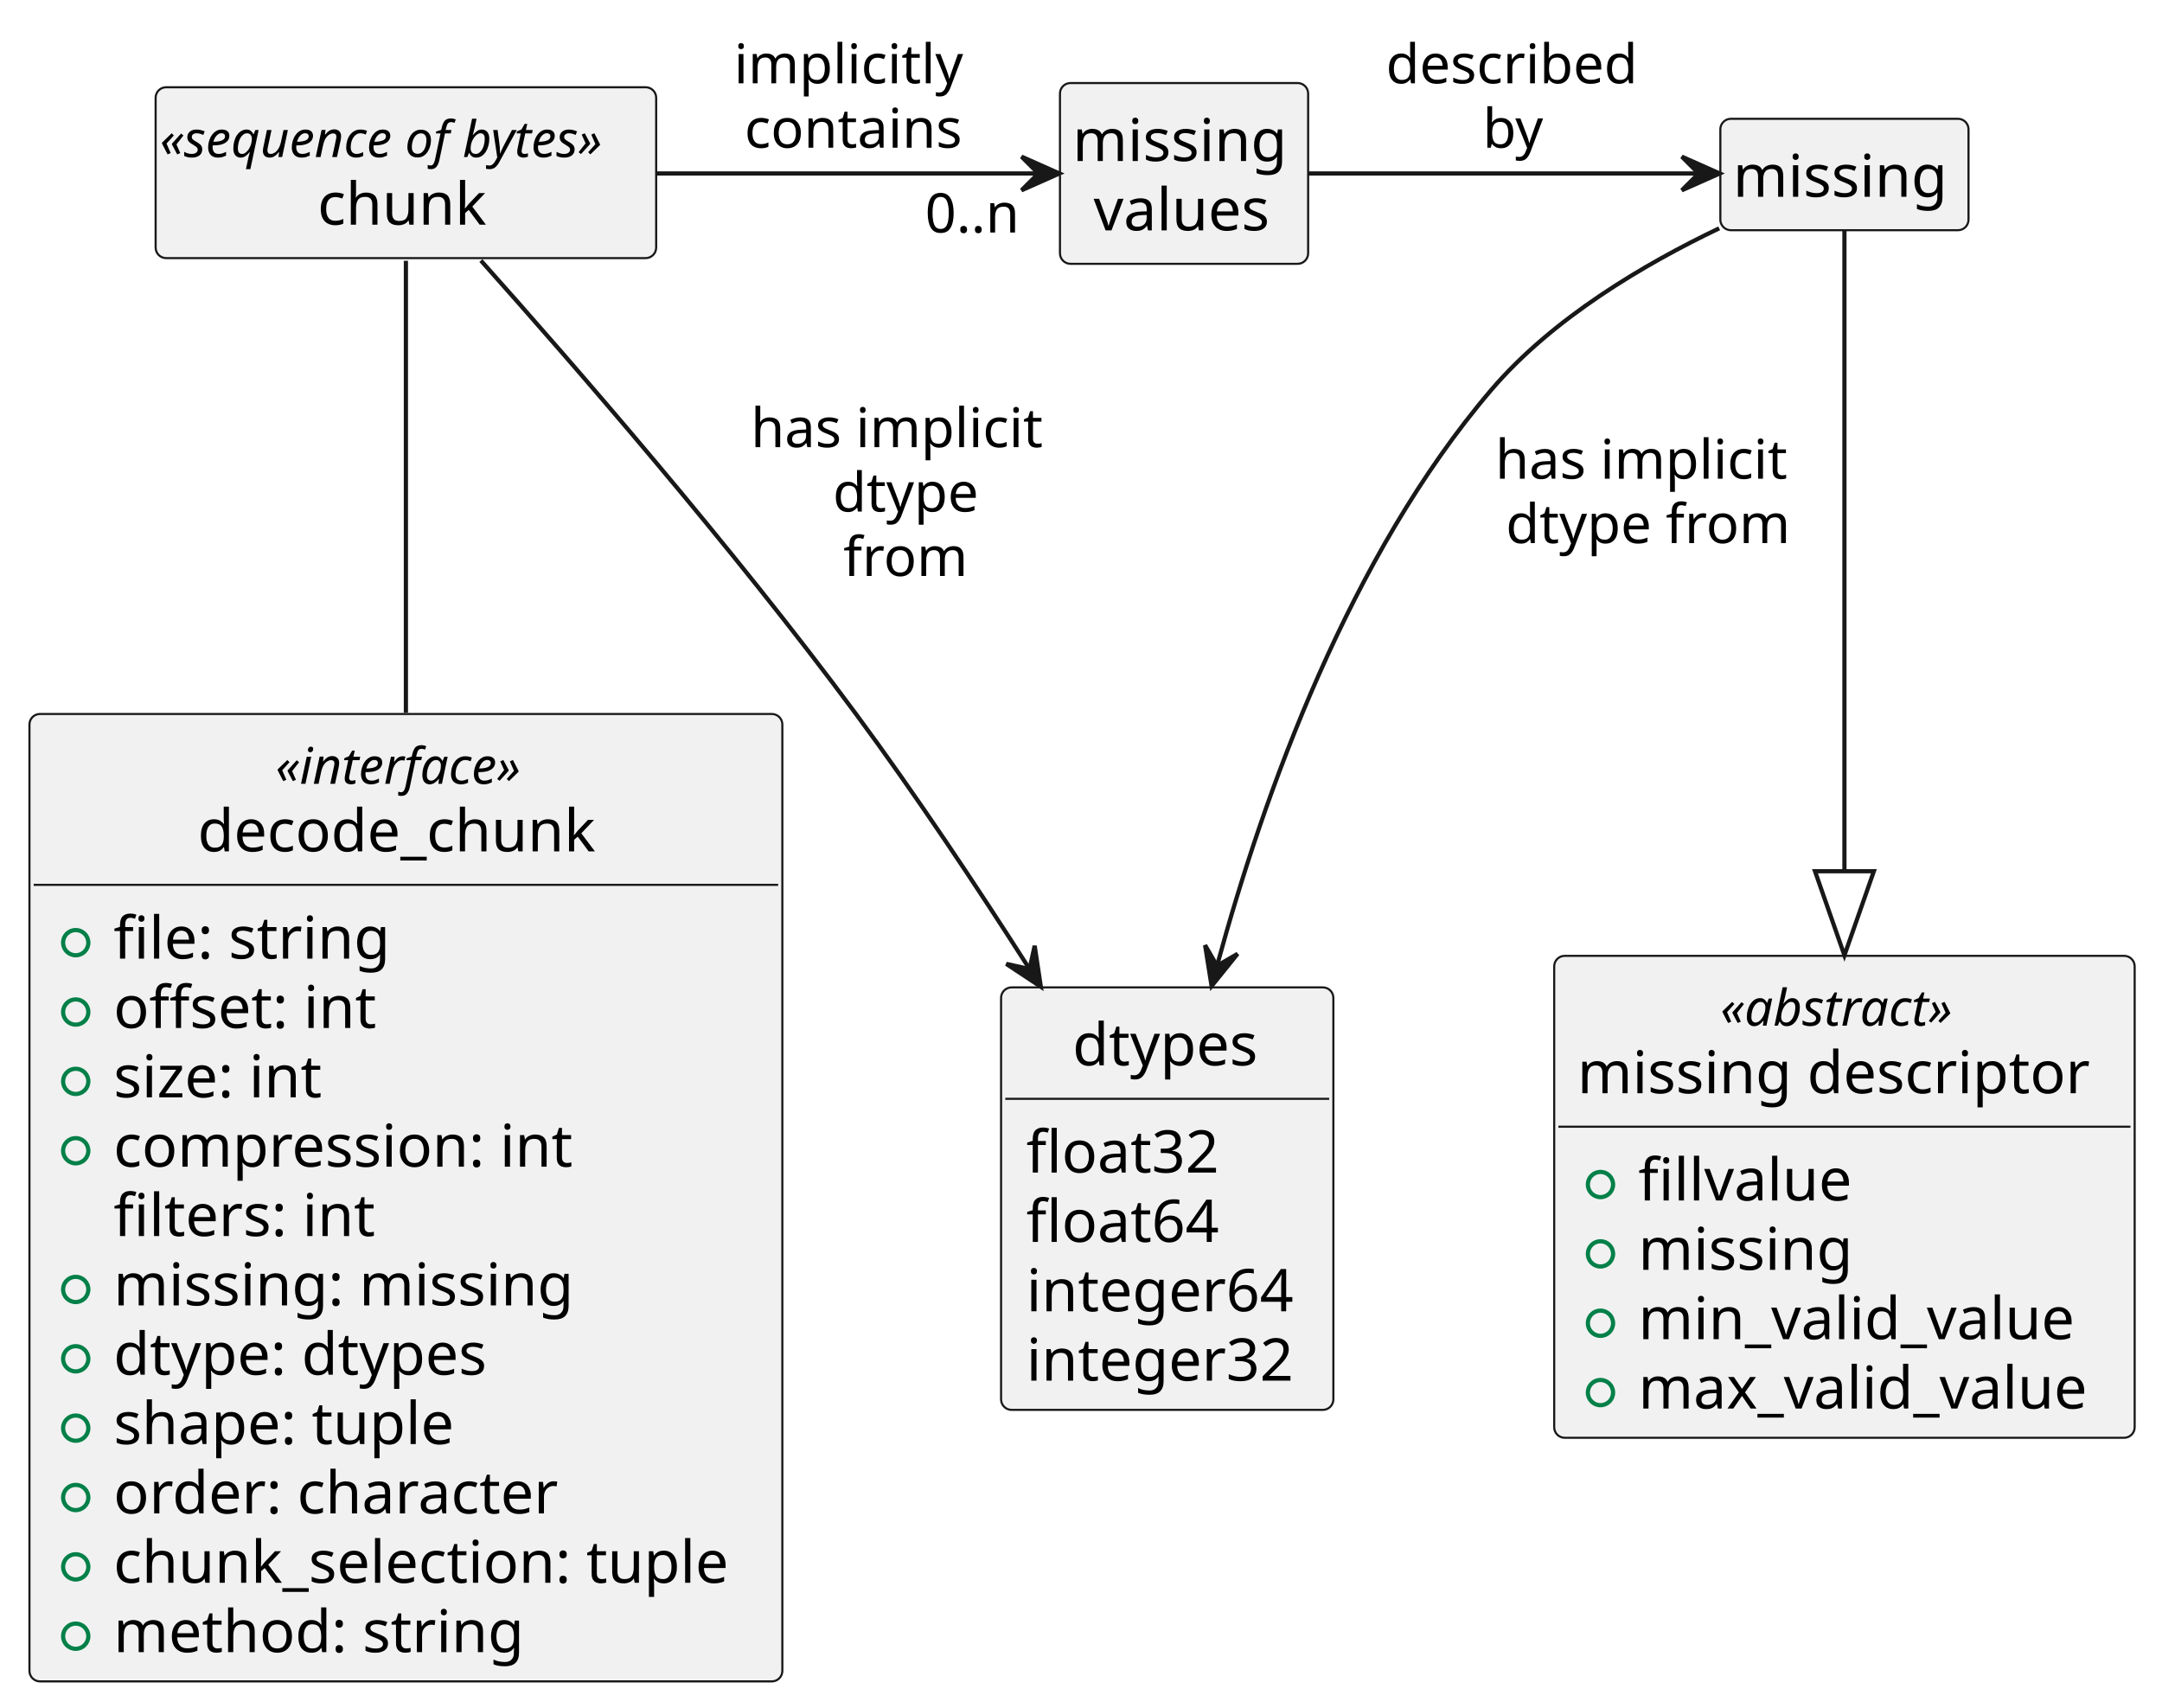
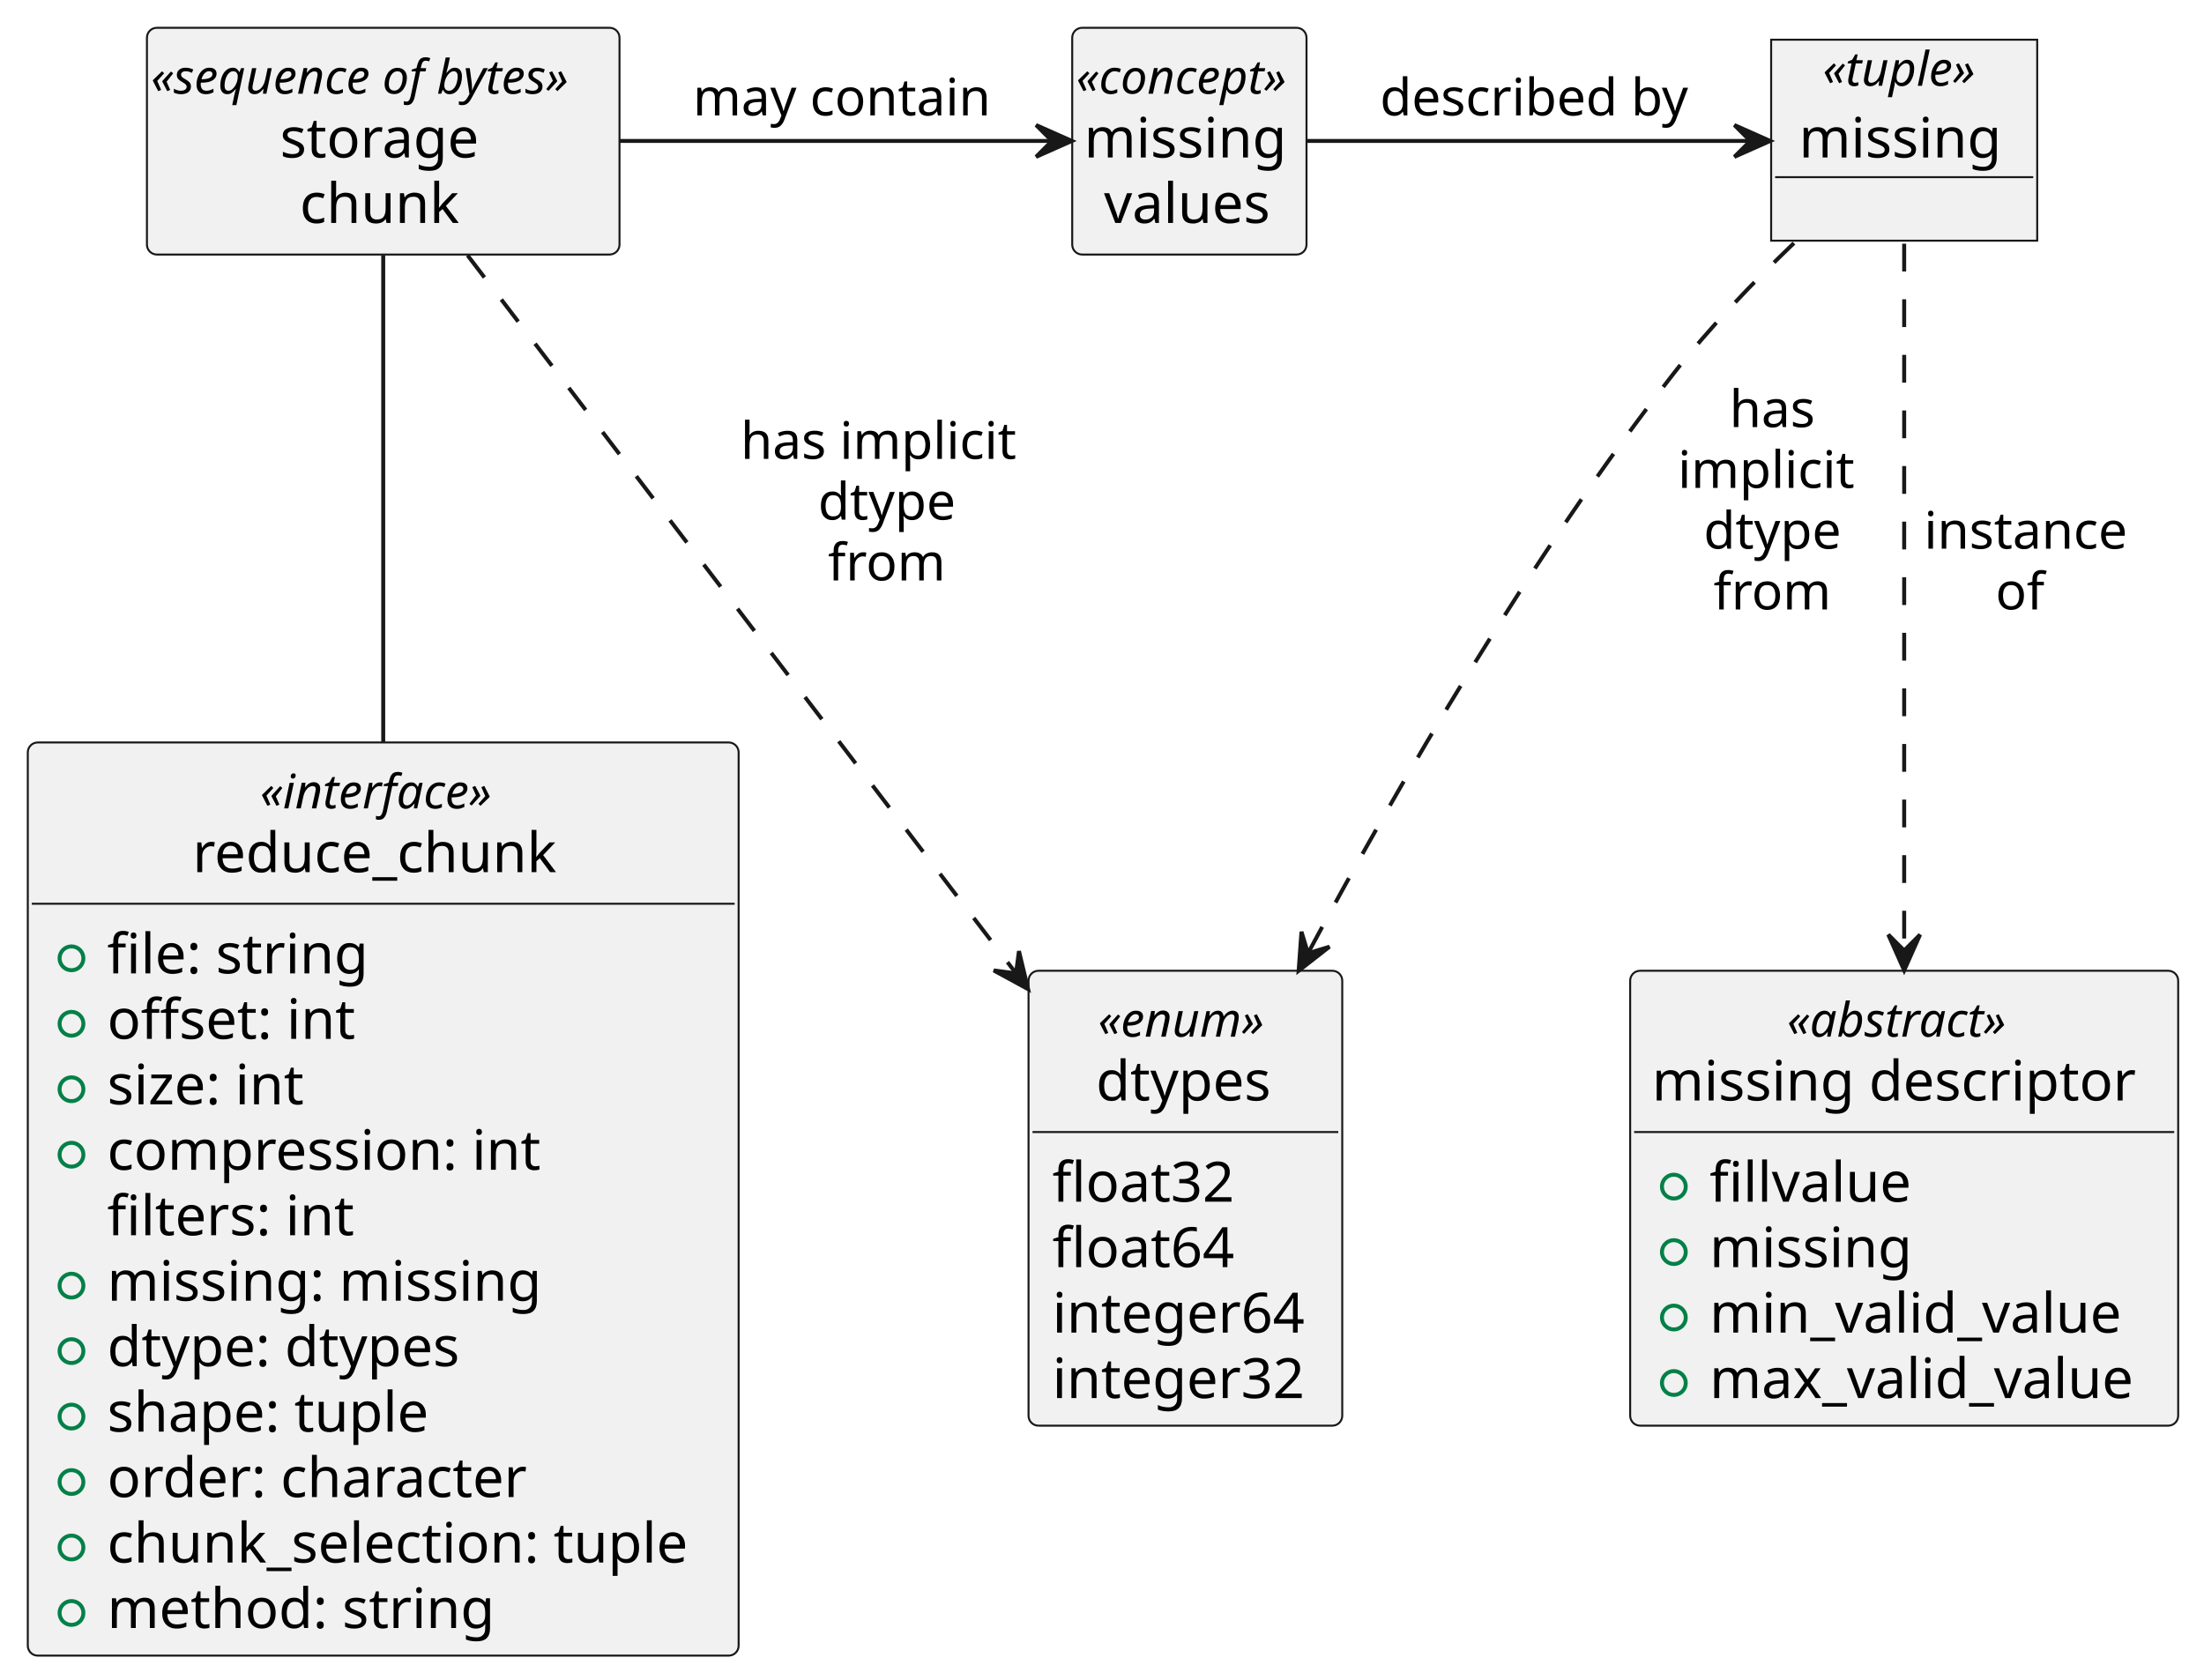
- <svg xmlns="http://www.w3.org/2000/svg" contentStyleType="text/css" height="406px" preserveAspectRatio="none" style="width:514px;height:406px;background:#FFFFFF;" version="1.1" viewBox="0 0 514 406" width="514px" zoomAndPan="magnify">
+ <svg xmlns="http://www.w3.org/2000/svg" contentStyleType="text/css" height="423px" preserveAspectRatio="none" style="width:555px;height:423px;background:#FFFFFF;" version="1.1" viewBox="0 0 555 423" width="555px" zoomAndPan="magnify">
  <defs />
  <g>
    <g id="elem_missing descriptor">
-       <rect codeLine="6" fill="#F1F1F1" height="114.574" id="missing descriptor" rx="2.5" ry="2.5" style="stroke:#181818;stroke-width:0.5;" width="138" x="369.5" y="227.242" />
-       <text fill="#000000" font-family="sans-serif" font-size="12" font-style="italic" lengthAdjust="spacing" textLength="59" x="409" y="243.844">«abstract»</text>
-       <text fill="#000000" font-family="sans-serif" font-size="14" lengthAdjust="spacing" textLength="127" x="375" y="259.91">missing descriptor</text>
-       <line style="stroke:#181818;stroke-width:0.5;" x1="370.5" x2="506.5" y1="267.863" y2="267.863" />
-       <ellipse cx="380.5" cy="281.607" fill="none" rx="3" ry="3" style="stroke:#038048;stroke-width:1.0;" />
-       <text fill="#000000" font-family="sans-serif" font-size="14" lengthAdjust="spacing" textLength="53" x="389.5" y="285.398">fillvalue</text>
-       <ellipse cx="380.5" cy="298.096" fill="none" rx="3" ry="3" style="stroke:#038048;stroke-width:1.0;" />
-       <text fill="#000000" font-family="sans-serif" font-size="14" lengthAdjust="spacing" textLength="53" x="389.5" y="301.887">missing</text>
-       <ellipse cx="380.5" cy="314.584" fill="none" rx="3" ry="3" style="stroke:#038048;stroke-width:1.0;" />
-       <text fill="#000000" font-family="sans-serif" font-size="14" lengthAdjust="spacing" textLength="108" x="389.5" y="318.375">min_valid_value</text>
-       <ellipse cx="380.5" cy="331.072" fill="none" rx="3" ry="3" style="stroke:#038048;stroke-width:1.0;" />
-       <text fill="#000000" font-family="sans-serif" font-size="14" lengthAdjust="spacing" textLength="112" x="389.5" y="334.863">max_valid_value</text>
+       <rect codeLine="6" fill="#F1F1F1" height="114.574" id="missing descriptor" rx="2.5" ry="2.5" style="stroke:#181818;stroke-width:0.5;" width="138" x="410.5" y="244.5" />
+       <text fill="#000000" font-family="sans-serif" font-size="12" font-style="italic" lengthAdjust="spacing" textLength="59" x="450" y="261.102">«abstract»</text>
+       <text fill="#000000" font-family="sans-serif" font-size="14" lengthAdjust="spacing" textLength="127" x="416" y="277.168">missing descriptor</text>
+       <line style="stroke:#181818;stroke-width:0.5;" x1="411.5" x2="547.5" y1="285.121" y2="285.121" />
+       <ellipse cx="421.5" cy="298.865" fill="none" rx="3" ry="3" style="stroke:#038048;stroke-width:1.0;" />
+       <text fill="#000000" font-family="sans-serif" font-size="14" lengthAdjust="spacing" textLength="53" x="430.5" y="302.656">fillvalue</text>
+       <ellipse cx="421.5" cy="315.353" fill="none" rx="3" ry="3" style="stroke:#038048;stroke-width:1.0;" />
+       <text fill="#000000" font-family="sans-serif" font-size="14" lengthAdjust="spacing" textLength="53" x="430.5" y="319.144">missing</text>
+       <ellipse cx="421.5" cy="331.842" fill="none" rx="3" ry="3" style="stroke:#038048;stroke-width:1.0;" />
+       <text fill="#000000" font-family="sans-serif" font-size="14" lengthAdjust="spacing" textLength="108" x="430.5" y="335.633">min_valid_value</text>
+       <ellipse cx="421.5" cy="348.33" fill="none" rx="3" ry="3" style="stroke:#038048;stroke-width:1.0;" />
+       <text fill="#000000" font-family="sans-serif" font-size="14" lengthAdjust="spacing" textLength="112" x="430.5" y="352.121">max_valid_value</text>
    </g>
    <g id="elem_dtypes">
-       <rect codeLine="13" fill="#F1F1F1" height="100.441" id="dtypes" rx="2.5" ry="2.5" style="stroke:#181818;stroke-width:0.5;" width="79" x="238" y="234.742" />
-       <text fill="#000000" font-family="sans-serif" font-size="14" lengthAdjust="spacing" textLength="45" x="255" y="253.277">dtypes</text>
-       <line style="stroke:#181818;stroke-width:0.5;" x1="239" x2="316" y1="261.231" y2="261.231" />
-       <text fill="#000000" font-family="sans-serif" font-size="14" lengthAdjust="spacing" textLength="49" x="244" y="278.766">float32</text>
-       <text fill="#000000" font-family="sans-serif" font-size="14" lengthAdjust="spacing" textLength="49" x="244" y="295.254">float64</text>
-       <text fill="#000000" font-family="sans-serif" font-size="14" lengthAdjust="spacing" textLength="67" x="244" y="311.742">integer64</text>
-       <text fill="#000000" font-family="sans-serif" font-size="14" lengthAdjust="spacing" textLength="67" x="244" y="328.231">integer32</text>
+       <rect codeLine="13" fill="#F1F1F1" height="114.574" id="dtypes" rx="2.5" ry="2.5" style="stroke:#181818;stroke-width:0.5;" width="79" x="259" y="244.5" />
+       <text fill="#000000" font-family="sans-serif" font-size="12" font-style="italic" lengthAdjust="spacing" textLength="44" x="276.5" y="261.102">«enum»</text>
+       <text fill="#000000" font-family="sans-serif" font-size="14" lengthAdjust="spacing" textLength="45" x="276" y="277.168">dtypes</text>
+       <line style="stroke:#181818;stroke-width:0.5;" x1="260" x2="337" y1="285.121" y2="285.121" />
+       <text fill="#000000" font-family="sans-serif" font-size="14" lengthAdjust="spacing" textLength="49" x="265" y="302.656">float32</text>
+       <text fill="#000000" font-family="sans-serif" font-size="14" lengthAdjust="spacing" textLength="49" x="265" y="319.144">float64</text>
+       <text fill="#000000" font-family="sans-serif" font-size="14" lengthAdjust="spacing" textLength="67" x="265" y="335.633">integer64</text>
+       <text fill="#000000" font-family="sans-serif" font-size="14" lengthAdjust="spacing" textLength="67" x="265" y="352.121">integer32</text>
    </g>
-     <g id="elem_decode_chunk">
-       <rect codeLine="20" fill="#F1F1F1" height="229.992" id="decode_chunk" rx="2.5" ry="2.5" style="stroke:#181818;stroke-width:0.5;" width="179" x="7" y="169.742" />
-       <text fill="#000000" font-family="sans-serif" font-size="12" font-style="italic" lengthAdjust="spacing" textLength="62" x="65.5" y="186.344">«interface»</text>
-       <text fill="#000000" font-family="sans-serif" font-size="14" lengthAdjust="spacing" textLength="99" x="47" y="202.41">decode_chunk</text>
-       <line style="stroke:#181818;stroke-width:0.5;" x1="8" x2="185" y1="210.363" y2="210.363" />
-       <ellipse cx="18" cy="224.107" fill="none" rx="3" ry="3" style="stroke:#038048;stroke-width:1.0;" />
-       <text fill="#000000" font-family="sans-serif" font-size="14" lengthAdjust="spacing" textLength="69" x="27" y="227.898">file: string</text>
-       <ellipse cx="18" cy="240.596" fill="none" rx="3" ry="3" style="stroke:#038048;stroke-width:1.0;" />
-       <text fill="#000000" font-family="sans-serif" font-size="14" lengthAdjust="spacing" textLength="65" x="27" y="244.387">offset: int</text>
-       <ellipse cx="18" cy="257.084" fill="none" rx="3" ry="3" style="stroke:#038048;stroke-width:1.0;" />
-       <text fill="#000000" font-family="sans-serif" font-size="14" lengthAdjust="spacing" textLength="53" x="27" y="260.875">size: int</text>
-       <ellipse cx="18" cy="273.572" fill="none" rx="3" ry="3" style="stroke:#038048;stroke-width:1.0;" />
-       <text fill="#000000" font-family="sans-serif" font-size="14" lengthAdjust="spacing" textLength="114" x="27" y="277.363">compression: int</text>
-       <text fill="#000000" font-family="sans-serif" font-size="14" lengthAdjust="spacing" textLength="65" x="27" y="293.852">filters: int</text>
-       <ellipse cx="18" cy="306.549" fill="none" rx="3" ry="3" style="stroke:#038048;stroke-width:1.0;" />
-       <text fill="#000000" font-family="sans-serif" font-size="14" lengthAdjust="spacing" textLength="114" x="27" y="310.34">missing: missing</text>
-       <ellipse cx="18" cy="323.037" fill="none" rx="3" ry="3" style="stroke:#038048;stroke-width:1.0;" />
-       <text fill="#000000" font-family="sans-serif" font-size="14" lengthAdjust="spacing" textLength="91" x="27" y="326.828">dtype: dtypes</text>
-       <ellipse cx="18" cy="339.525" fill="none" rx="3" ry="3" style="stroke:#038048;stroke-width:1.0;" />
-       <text fill="#000000" font-family="sans-serif" font-size="14" lengthAdjust="spacing" textLength="84" x="27" y="343.316">shape: tuple</text>
-       <ellipse cx="18" cy="356.014" fill="none" rx="3" ry="3" style="stroke:#038048;stroke-width:1.0;" />
-       <text fill="#000000" font-family="sans-serif" font-size="14" lengthAdjust="spacing" textLength="110" x="27" y="359.805">order: character</text>
-       <ellipse cx="18" cy="372.502" fill="none" rx="3" ry="3" style="stroke:#038048;stroke-width:1.0;" />
-       <text fill="#000000" font-family="sans-serif" font-size="14" lengthAdjust="spacing" textLength="153" x="27" y="376.293">chunk_selection: tuple</text>
-       <ellipse cx="18" cy="388.99" fill="none" rx="3" ry="3" style="stroke:#038048;stroke-width:1.0;" />
-       <text fill="#000000" font-family="sans-serif" font-size="14" lengthAdjust="spacing" textLength="101" x="27" y="392.781">method: string</text>
+     <g id="elem_reduce_chunk">
+       <rect codeLine="20" fill="#F1F1F1" height="229.992" id="reduce_chunk" rx="2.5" ry="2.5" style="stroke:#181818;stroke-width:0.5;" width="179" x="7" y="187" />
+       <text fill="#000000" font-family="sans-serif" font-size="12" font-style="italic" lengthAdjust="spacing" textLength="62" x="65.5" y="203.602">«interface»</text>
+       <text fill="#000000" font-family="sans-serif" font-size="14" lengthAdjust="spacing" textLength="96" x="48.5" y="219.668">reduce_chunk</text>
+       <line style="stroke:#181818;stroke-width:0.5;" x1="8" x2="185" y1="227.621" y2="227.621" />
+       <ellipse cx="18" cy="241.365" fill="none" rx="3" ry="3" style="stroke:#038048;stroke-width:1.0;" />
+       <text fill="#000000" font-family="sans-serif" font-size="14" lengthAdjust="spacing" textLength="69" x="27" y="245.156">file: string</text>
+       <ellipse cx="18" cy="257.853" fill="none" rx="3" ry="3" style="stroke:#038048;stroke-width:1.0;" />
+       <text fill="#000000" font-family="sans-serif" font-size="14" lengthAdjust="spacing" textLength="65" x="27" y="261.644">offset: int</text>
+       <ellipse cx="18" cy="274.342" fill="none" rx="3" ry="3" style="stroke:#038048;stroke-width:1.0;" />
+       <text fill="#000000" font-family="sans-serif" font-size="14" lengthAdjust="spacing" textLength="53" x="27" y="278.133">size: int</text>
+       <ellipse cx="18" cy="290.83" fill="none" rx="3" ry="3" style="stroke:#038048;stroke-width:1.0;" />
+       <text fill="#000000" font-family="sans-serif" font-size="14" lengthAdjust="spacing" textLength="114" x="27" y="294.621">compression: int</text>
+       <text fill="#000000" font-family="sans-serif" font-size="14" lengthAdjust="spacing" textLength="65" x="27" y="311.109">filters: int</text>
+       <ellipse cx="18" cy="323.807" fill="none" rx="3" ry="3" style="stroke:#038048;stroke-width:1.0;" />
+       <text fill="#000000" font-family="sans-serif" font-size="14" lengthAdjust="spacing" textLength="114" x="27" y="327.598">missing: missing</text>
+       <ellipse cx="18" cy="340.295" fill="none" rx="3" ry="3" style="stroke:#038048;stroke-width:1.0;" />
+       <text fill="#000000" font-family="sans-serif" font-size="14" lengthAdjust="spacing" textLength="91" x="27" y="344.086">dtype: dtypes</text>
+       <ellipse cx="18" cy="356.783" fill="none" rx="3" ry="3" style="stroke:#038048;stroke-width:1.0;" />
+       <text fill="#000000" font-family="sans-serif" font-size="14" lengthAdjust="spacing" textLength="84" x="27" y="360.574">shape: tuple</text>
+       <ellipse cx="18" cy="373.272" fill="none" rx="3" ry="3" style="stroke:#038048;stroke-width:1.0;" />
+       <text fill="#000000" font-family="sans-serif" font-size="14" lengthAdjust="spacing" textLength="110" x="27" y="377.062">order: character</text>
+       <ellipse cx="18" cy="389.76" fill="none" rx="3" ry="3" style="stroke:#038048;stroke-width:1.0;" />
+       <text fill="#000000" font-family="sans-serif" font-size="14" lengthAdjust="spacing" textLength="153" x="27" y="393.551">chunk_selection: tuple</text>
+       <ellipse cx="18" cy="406.248" fill="none" rx="3" ry="3" style="stroke:#038048;stroke-width:1.0;" />
+       <text fill="#000000" font-family="sans-serif" font-size="14" lengthAdjust="spacing" textLength="101" x="27" y="410.039">method: string</text>
    </g>
    <g id="elem_missing">
-       <rect codeLine="35" fill="#F1F1F1" height="26.488" id="missing" rx="2.5" ry="2.5" style="stroke:#181818;stroke-width:0.5;" width="59" x="409" y="28.242" />
-       <text fill="#000000" font-family="sans-serif" font-size="14" lengthAdjust="spacing" textLength="53" x="412" y="46.777">missing</text>
+       <rect fill="#F1F1F1" height="50.621" style="stroke:#181818;stroke-width:0.5;" width="67" x="446" y="10" />
+       <text fill="#000000" font-family="sans-serif" font-size="12" font-style="italic" lengthAdjust="spacing" textLength="41" x="459" y="21.602">«tuple»</text>
+       <text fill="#000000" font-family="sans-serif" font-size="14" lengthAdjust="spacing" textLength="53" x="453" y="39.668">missing</text>
+       <line style="stroke:#181818;stroke-width:0.5;" x1="447" x2="512" y1="44.621" y2="44.621" />
    </g>
    <g id="elem_chunk">
-       <rect codeLine="38" fill="#F1F1F1" height="40.621" id="chunk" rx="2.5" ry="2.5" style="stroke:#181818;stroke-width:0.5;" width="119" x="37" y="20.742" />
-       <text fill="#000000" font-family="sans-serif" font-size="12" font-style="italic" lengthAdjust="spacing" textLength="117" x="38" y="37.344">«sequence of bytes»</text>
-       <text fill="#000000" font-family="sans-serif" font-size="14" lengthAdjust="spacing" textLength="42" x="75.5" y="53.41">chunk</text>
+       <rect codeLine="38" fill="#F1F1F1" height="57.109" id="chunk" rx="2.5" ry="2.5" style="stroke:#181818;stroke-width:0.5;" width="119" x="37" y="7" />
+       <text fill="#000000" font-family="sans-serif" font-size="12" font-style="italic" lengthAdjust="spacing" textLength="117" x="38" y="23.602">«sequence of bytes»</text>
+       <text fill="#000000" font-family="sans-serif" font-size="14" lengthAdjust="spacing" textLength="52" x="70.5" y="39.668">storage</text>
+       <text fill="#000000" font-family="sans-serif" font-size="14" lengthAdjust="spacing" textLength="42" x="75.5" y="56.156">chunk</text>
    </g>
    <g id="elem_MV">
-       <rect codeLine="39" fill="#F1F1F1" height="42.977" id="MV" rx="2.5" ry="2.5" style="stroke:#181818;stroke-width:0.5;" width="59" x="252" y="19.742" />
-       <text fill="#000000" font-family="sans-serif" font-size="14" lengthAdjust="spacing" textLength="53" x="255" y="38.277">missing</text>
-       <text fill="#000000" font-family="sans-serif" font-size="14" lengthAdjust="spacing" textLength="43" x="260" y="54.766">values</text>
+       <rect codeLine="39" fill="#F1F1F1" height="57.109" id="MV" rx="2.5" ry="2.5" style="stroke:#181818;stroke-width:0.5;" width="59" x="270" y="7" />
+       <text fill="#000000" font-family="sans-serif" font-size="12" font-style="italic" lengthAdjust="spacing" textLength="57" x="271" y="23.602">«concept»</text>
+       <text fill="#000000" font-family="sans-serif" font-size="14" lengthAdjust="spacing" textLength="53" x="273" y="39.668">missing</text>
+       <text fill="#000000" font-family="sans-serif" font-size="14" lengthAdjust="spacing" textLength="43" x="278" y="56.156">values</text>
    </g>
    <g id="link_missing_missing descriptor">
-       <path codeLine="37" d="M438.5,54.552 C438.5,82.292 438.5,151.592 438.5,206.772 " fill="none" id="missing-to-missing descriptor" style="stroke:#181818;stroke-width:1.0;" />
-       <polygon fill="none" points="445.5,207.122,438.5,227.122,431.5,207.122,445.5,207.122" style="stroke:#181818;stroke-width:1.0;" />
+       <path codeLine="37" d="M479.5,61.38 C479.5,101.77 479.5,182.75 479.5,239.34 " fill="none" id="missing-to-missing descriptor" style="stroke:#181818;stroke-width:1.0;stroke-dasharray:7.0,7.0;" />
+       <polygon fill="#181818" points="479.5,244.4,483.5,235.4,479.5,239.4,475.5,235.4,479.5,244.4" style="stroke:#181818;stroke-width:1.0;" />
+       <text fill="#000000" font-family="sans-serif" font-size="13" lengthAdjust="spacing" textLength="4" x="507" y="107.568"> </text>
+       <text fill="#000000" font-family="sans-serif" font-size="13" lengthAdjust="spacing" textLength="4" x="507" y="122.879"> </text>
+       <text fill="#000000" font-family="sans-serif" font-size="13" lengthAdjust="spacing" textLength="53" x="484.5" y="138.19">instance</text>
+       <text fill="#000000" font-family="sans-serif" font-size="13" lengthAdjust="spacing" textLength="13" x="502.5" y="153.5">of</text>
    </g>
-     <g id="link_chunk_decode_chunk">
-       <path codeLine="41" d="M96.5,62.002 C96.5,85.942 96.5,128.202 96.5,169.462 " fill="none" id="chunk-decode_chunk" style="stroke:#181818;stroke-width:1.0;" />
+     <g id="link_chunk_reduce_chunk">
+       <path codeLine="41" d="M96.5,64.31 C96.5,93.62 96.5,141.73 96.5,186.94 " fill="none" id="chunk-reduce_chunk" style="stroke:#181818;stroke-width:1.0;" />
    </g>
    <g id="link_missing_dtypes">
-       <path codeLine="44" d="M408.73,54.282 C390.96,62.762 369.08,75.652 354.5,92.742 C320.83,132.212 300.59,188.292 289.37,229.482 " fill="none" id="missing-to-dtypes" style="stroke:#181818;stroke-width:1.0;" />
-       <polygon fill="#181818" points="288.05,234.432,294.231,226.764,289.337,229.601,286.5,224.706,288.05,234.432" style="stroke:#181818;stroke-width:1.0;" />
-       <text fill="#000000" font-family="sans-serif" font-size="13" lengthAdjust="spacing" textLength="74" x="355.5" y="113.811">has implicit</text>
-       <text fill="#000000" font-family="sans-serif" font-size="13" lengthAdjust="spacing" textLength="69" x="358" y="129.121">dtype from</text>
+       <path codeLine="44" d="M451.74,61.23 C441.63,70.93 430.49,82.49 421.5,94 C385.63,139.94 352.35,197.23 329.48,239.89 " fill="none" id="missing-to-dtypes" style="stroke:#181818;stroke-width:1.0;stroke-dasharray:7.0,7.0;" />
+       <polygon fill="#181818" points="327.02,244.5,334.788,238.445,329.375,240.089,327.731,234.677,327.02,244.5" style="stroke:#181818;stroke-width:1.0;" />
+       <text fill="#000000" font-family="sans-serif" font-size="13" lengthAdjust="spacing" textLength="22" x="435.5" y="107.568">has</text>
+       <text fill="#000000" font-family="sans-serif" font-size="13" lengthAdjust="spacing" textLength="48" x="422.5" y="122.879">implicit</text>
+       <text fill="#000000" font-family="sans-serif" font-size="13" lengthAdjust="spacing" textLength="35" x="429" y="138.19">dtype</text>
+       <text fill="#000000" font-family="sans-serif" font-size="13" lengthAdjust="spacing" textLength="30" x="431.5" y="153.5">from</text>
+     </g>
+     <g id="link_chunk_MV">
+       <path codeLine="45" d="M156.04,35.5 C191.42,35.5 235.08,35.5 264.87,35.5 " fill="none" id="chunk-to-MV" style="stroke:#181818;stroke-width:1.0;" />
+       <polygon fill="#181818" points="269.9,35.5,260.9,31.5,264.9,35.5,260.9,39.5,269.9,35.5" style="stroke:#181818;stroke-width:1.0;" />
+       <text fill="#000000" font-family="sans-serif" font-size="13" lengthAdjust="spacing" textLength="77" x="174.5" y="29.068">may contain</text>
    </g>
    <g id="link_chunk_dtypes">
-       <path codeLine="45" d="M114.33,61.942 C136.24,86.472 174.11,130.022 203.5,169.742 C217.72,188.962 232.28,210.832 244.68,230.242 " fill="none" id="chunk-to-dtypes" style="stroke:#181818;stroke-width:1.0;" />
-       <polygon fill="#181818" points="247.45,234.592,245.986,224.853,244.763,230.376,239.24,229.152,247.45,234.592" style="stroke:#181818;stroke-width:1.0;" />
-       <text fill="#000000" font-family="sans-serif" font-size="13" lengthAdjust="spacing" textLength="74" x="178.5" y="106.311">has implicit</text>
-       <text fill="#000000" font-family="sans-serif" font-size="13" lengthAdjust="spacing" textLength="35" x="198" y="121.621">dtype</text>
-       <text fill="#000000" font-family="sans-serif" font-size="13" lengthAdjust="spacing" textLength="30" x="200.5" y="136.932">from</text>
-     </g>
-     <g id="link_chunk_MV">
-       <path codeLine="46" d="M156.05,41.242 C185.93,41.242 221.09,41.242 246.57,41.242 " fill="none" id="chunk-to-MV" style="stroke:#181818;stroke-width:1.0;" />
-       <polygon fill="#181818" points="251.86,41.242,242.86,37.242,246.86,41.242,242.86,45.242,251.86,41.242" style="stroke:#181818;stroke-width:1.0;" />
-       <text fill="#000000" font-family="sans-serif" font-size="13" lengthAdjust="spacing" textLength="59" x="174.5" y="19.811">implicitly</text>
-       <text fill="#000000" font-family="sans-serif" font-size="13" lengthAdjust="spacing" textLength="54" x="177" y="35.121">contains</text>
-       <text fill="#000000" font-family="sans-serif" font-size="13" lengthAdjust="spacing" textLength="24" x="219.922" y="55.272">0..n</text>
+       <path codeLine="46" d="M117.74,64.31 C150.31,106.96 213.29,189.43 255.62,244.85 " fill="none" id="chunk-to-dtypes" style="stroke:#181818;stroke-width:1.0;stroke-dasharray:7.0,7.0;" />
+       <polygon fill="#181818" points="258.89,249.13,256.591,239.553,255.849,245.161,250.241,244.419,258.89,249.13" style="stroke:#181818;stroke-width:1.0;" />
+       <text fill="#000000" font-family="sans-serif" font-size="13" lengthAdjust="spacing" textLength="74" x="186.5" y="115.568">has implicit</text>
+       <text fill="#000000" font-family="sans-serif" font-size="13" lengthAdjust="spacing" textLength="35" x="206" y="130.879">dtype</text>
+       <text fill="#000000" font-family="sans-serif" font-size="13" lengthAdjust="spacing" textLength="30" x="208.5" y="146.19">from</text>
    </g>
    <g id="link_MV_missing">
-       <path codeLine="47" d="M311.03,41.242 C337.37,41.242 375.96,41.242 403.77,41.242 " fill="none" id="MV-to-missing" style="stroke:#181818;stroke-width:1.0;" />
-       <polygon fill="#181818" points="408.84,41.242,399.84,37.242,403.84,41.242,399.84,45.242,408.84,41.242" style="stroke:#181818;stroke-width:1.0;" />
-       <text fill="#000000" font-family="sans-serif" font-size="13" lengthAdjust="spacing" textLength="61" x="329.5" y="19.811">described</text>
-       <text fill="#000000" font-family="sans-serif" font-size="13" lengthAdjust="spacing" textLength="15" x="352.5" y="35.121">by</text>
+       <path codeLine="48" d="M329.22,35.5 C359.65,35.5 407.08,35.5 440.51,35.5 " fill="none" id="MV-to-missing" style="stroke:#181818;stroke-width:1.0;" />
+       <polygon fill="#181818" points="445.75,35.5,436.75,31.5,440.75,35.5,436.75,39.5,445.75,35.5" style="stroke:#181818;stroke-width:1.0;" />
+       <text fill="#000000" font-family="sans-serif" font-size="13" lengthAdjust="spacing" textLength="80" x="347.5" y="29.068">described by</text>
    </g>
  </g>
</svg>
